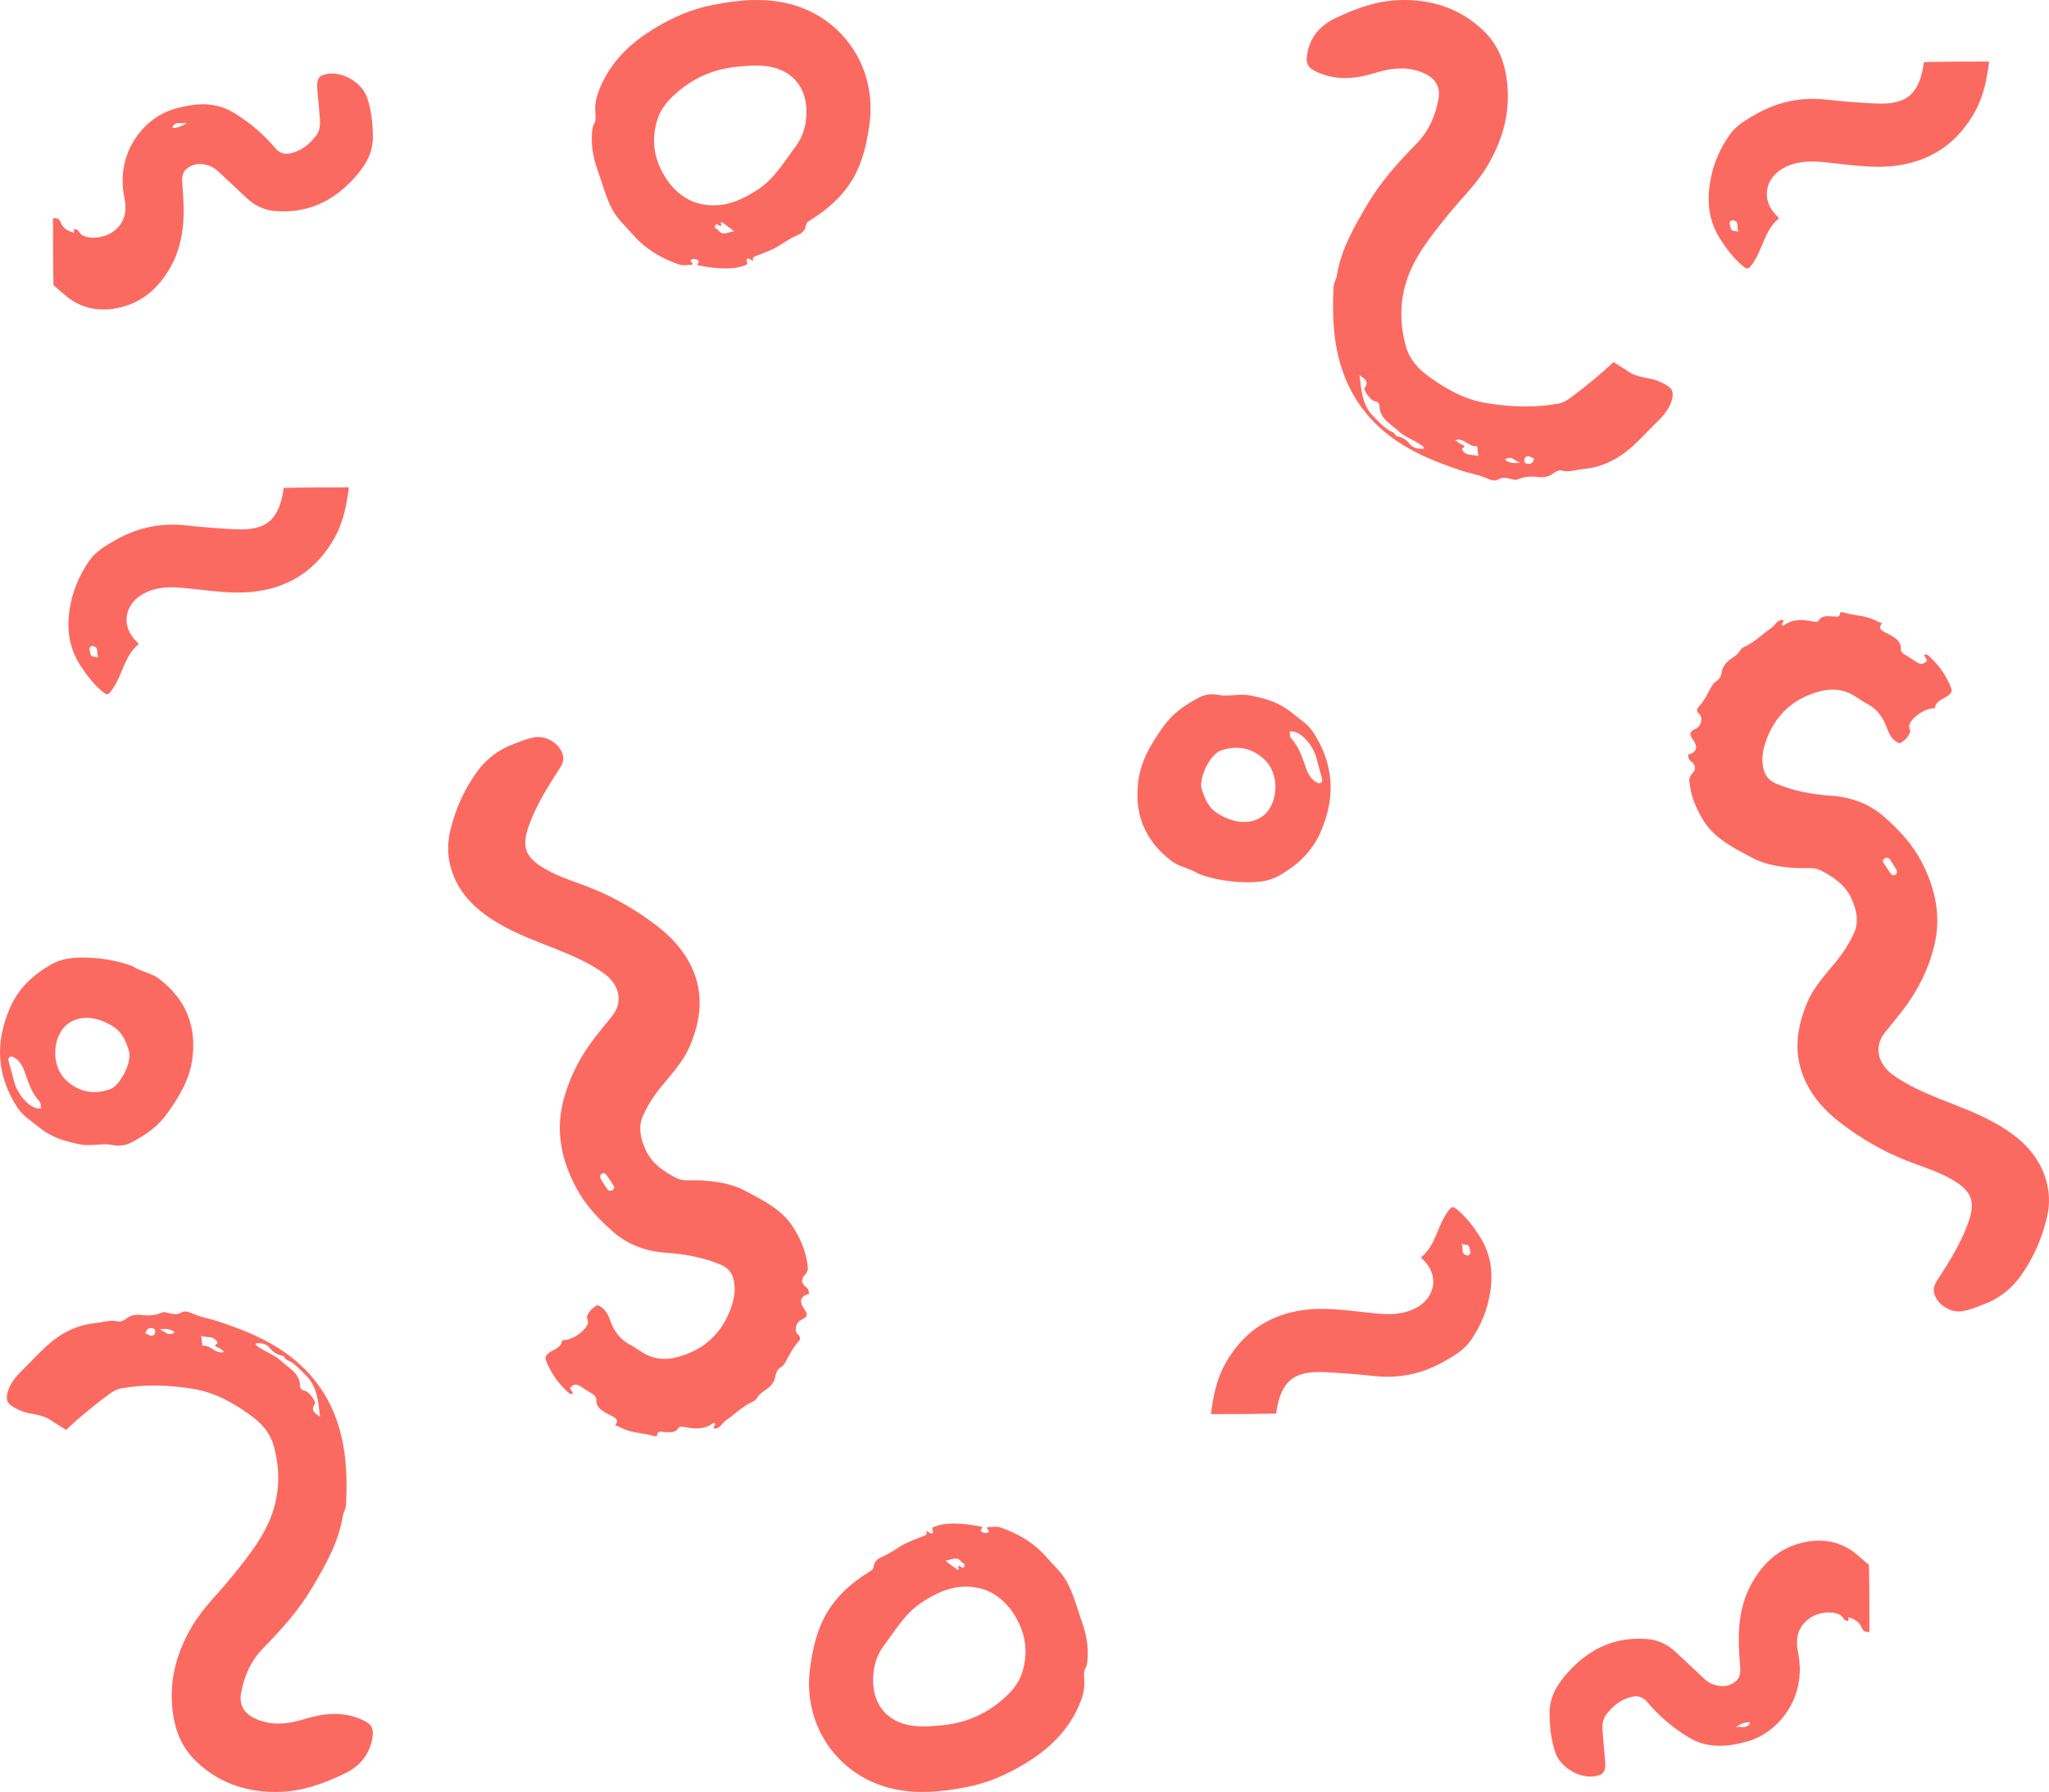
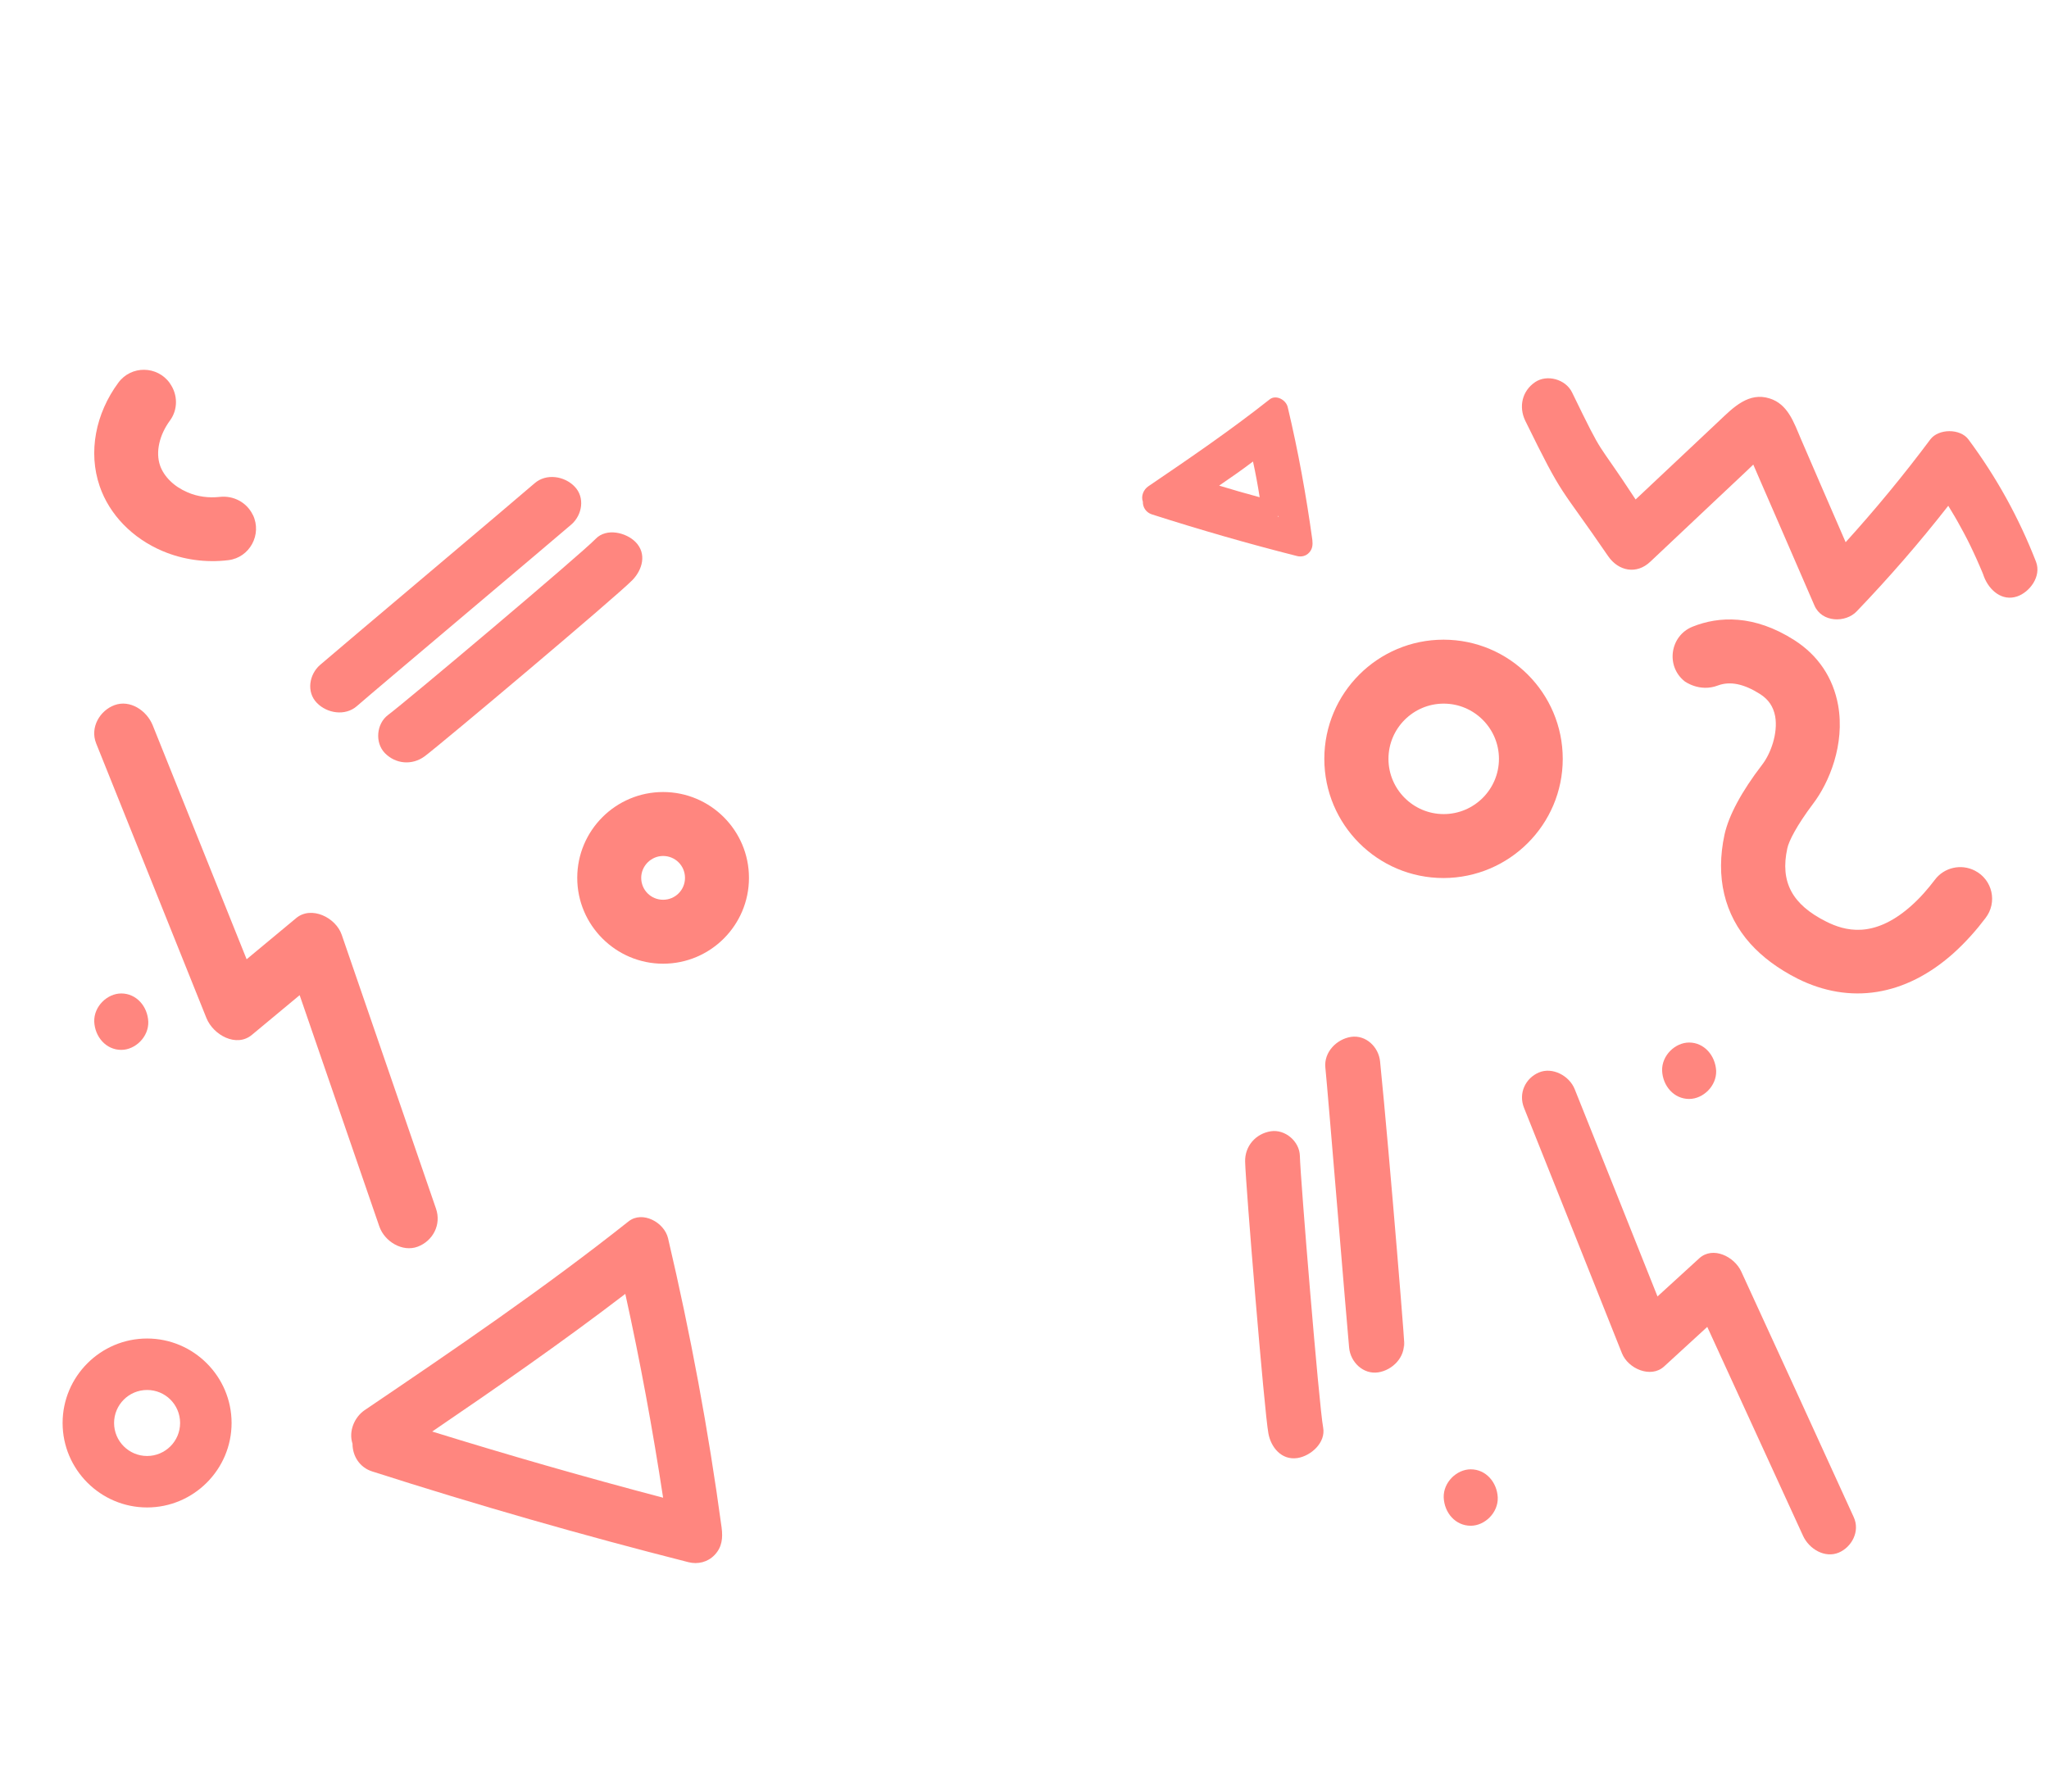
- <svg xmlns="http://www.w3.org/2000/svg" width="1198" height="1048" viewBox="0 0 1198 1048" fill="none">
-   <path d="M31 127.656C33.121 127.37 34.658 127.76 35.621 130.289C36.826 133.453 39.785 135.201 43.171 136.069C43.931 135.545 42.481 134.567 43.628 133.938C45.89 133.989 46.362 136.583 48.099 137.538C53.105 140.291 61.307 138.927 66.002 135.566C73.24 130.386 74.27 123.32 72.71 115.61C67.286 88.808 84.536 68.436 102.647 63.482C113.802 60.431 125.339 59.108 136.623 65.918C145.931 71.535 153.9 78.294 160.796 86.473C163.839 90.082 167.039 90.586 171.294 89.3C176.933 87.597 181.086 84.092 184.628 79.601C188.272 74.981 186.859 69.664 186.603 64.554C186.37 59.911 185.647 55.291 185.436 50.648C185.212 45.707 186.793 43.979 191.576 43.203C200.74 41.717 211.987 48.586 214.826 57.552C217.2 65.046 218.049 72.826 217.998 80.633C217.935 90.267 212.929 97.771 206.716 104.568C194.267 118.187 179.019 125.027 160.467 123.404C154.173 122.853 148.724 119.992 144.086 115.73C138.658 110.742 133.395 105.573 127.976 100.575C126.589 99.296 125.014 98.052 123.3 97.335C118.679 95.402 113.983 95.126 109.702 98.279C105.758 101.184 106.41 105.408 106.755 109.553C108.074 125.411 107.927 141.107 100.05 155.573C92.401 169.62 80.946 178.873 64.903 180.741C55.402 181.847 46.259 179.436 38.594 173.087C36.185 171.091 33.879 168.968 31.263 166.822C31 153.841 31 140.941 31 127.656ZM101.866 72.897C101.483 73.389 100.667 73.636 101.063 74.887C104.177 74.658 106.96 73.718 109.324 71.623C107.078 72.946 104.275 70.861 101.866 72.897Z" fill="#FB6A61" />
-   <path d="M204 285C202.705 295.092 200.816 305.133 195.776 314.22C185.801 332.207 170.782 342.877 150.304 345.808C138.141 347.549 126.157 345.838 114.127 344.56C104.417 343.528 94.859 342.046 85.288 346.486C72.78 352.288 70.059 366.163 80.186 375.514C80.474 375.78 80.678 376.136 81.124 376.713C72.672 383.476 71.723 394.597 65.853 402.933C63.24 406.643 62.696 406.96 59.334 404.03C54.392 399.723 50.505 394.641 46.93 389.061C40.493 379.014 38.964 368.525 40.616 356.931C42.121 346.37 46.017 337.001 51.938 328.294C55.922 322.437 61.868 319.046 67.765 315.706C80.575 308.453 94.315 305.629 109.04 307.286C118.493 308.35 127.999 309.054 137.501 309.527C155.87 310.44 163.295 304.054 165.891 285.325C178.523 285 191.07 285 204 285ZM53.905 377.727C51.192 378.602 52.601 380.547 52.828 382.114C53.205 384.717 55.362 383.753 57.467 384.563C55.98 381.955 58.505 378.543 53.905 377.727Z" fill="#FB6A61" />
-   <path d="M1163 36C1161.71 46.092 1159.82 56.133 1154.78 65.22C1144.8 83.207 1129.78 93.877 1109.3 96.808C1097.14 98.549 1085.16 96.838 1073.13 95.56C1063.42 94.528 1053.86 93.046 1044.29 97.486C1031.78 103.288 1029.06 117.163 1039.19 126.514C1039.47 126.78 1039.68 127.136 1040.12 127.713C1031.67 134.476 1030.72 145.597 1024.85 153.933C1022.24 157.643 1021.7 157.96 1018.33 155.03C1013.39 150.723 1009.51 145.641 1005.93 140.061C999.494 130.014 997.964 119.525 999.616 107.931C1001.12 97.37 1005.02 88.001 1010.94 79.294C1014.92 73.437 1020.87 70.046 1026.77 66.707C1039.57 59.453 1053.32 56.629 1068.04 58.286C1077.49 59.35 1087 60.054 1096.5 60.527C1114.87 61.44 1122.3 55.054 1124.89 36.325C1137.52 36 1150.07 36 1163 36ZM1012.91 128.727C1010.19 129.602 1011.6 131.547 1011.83 133.114C1012.2 135.717 1014.36 134.753 1016.47 135.563C1014.98 132.955 1017.51 129.543 1012.91 128.727Z" fill="#FB6A61" />
-   <path d="M297.023 436.467C302.35 434.326 307.314 432.137 312.731 431.172C319.443 429.977 327.636 435.171 329.158 441.789C329.903 445.028 328.437 447.563 326.758 450.152C319.924 460.689 313.283 471.345 309.085 483.29C304.735 495.669 307.388 501.626 318.823 508.239C327.297 513.14 336.608 515.754 345.556 519.331C359.437 524.881 372.131 532.3 383.981 541.37C392.449 547.851 399.537 555.531 404.14 565.073C411.711 580.769 409.884 596.514 403.185 612.097C399.335 621.052 392.736 628.015 386.714 635.366C382.433 640.592 378.842 646.148 376.053 652.26C372.876 659.223 374.596 666.032 377.461 672.423C381.087 680.513 388.241 685.313 395.834 689.129C399.308 690.875 403.633 690.119 407.476 690.257C417.352 690.611 427.066 691.834 435.733 696.437C446.18 701.984 457.234 707.385 463.816 717.783C468.34 724.929 471.654 732.953 472.333 741.662C472.446 743.116 471.662 744.493 470.555 745.65C468.194 748.119 468.537 750.645 471.133 752.593C472.708 753.775 472.969 755.101 473 756.741C468.072 757.817 467.037 761.057 470.066 765.303C472.583 768.83 472.251 770.189 468.457 771.878C465.387 773.245 464.06 778.184 466.52 780.453C468.463 782.245 467.871 783.496 466.584 784.904C463.69 788.069 461.839 791.886 459.809 795.58C459.003 797.048 458.192 798.561 456.818 799.387C454.596 800.72 453.661 802.747 453.306 805.041C452.704 808.932 450.041 811.261 447.135 813.221C445.513 814.314 443.996 815.317 443.013 817.02C442.315 818.229 441.39 819.169 440.078 819.756C434.127 822.419 429.564 827.143 424.289 830.798C422.119 832.302 421.129 835.556 417.683 835.45C416.284 834.205 418.859 833.789 417.946 832.268C417.877 832.168 417.26 832.057 416.833 832.371C411.51 836.287 405.636 835.651 399.705 834.49C398.563 834.266 397.208 834.177 396.658 835.086C394.659 838.386 391.604 837.469 388.688 837.531C386.985 837.567 384.413 836.195 384.125 839.625C384.112 839.79 383.085 840.107 382.66 839.964C376.464 837.885 369.653 838.292 363.7 835.24C362.506 834.628 361.239 834.159 359.577 833.438C361.858 831.107 360.497 829.736 358.635 828.628C357.117 827.724 355.45 827.067 353.946 826.144C351.139 824.422 348.486 822.532 348.661 818.664C348.741 816.912 347.62 815.966 346.284 815.141C343.967 813.71 341.635 812.297 339.382 810.77C337.051 809.189 335.091 809.417 333.198 811.825C333.805 812.786 334.432 813.777 335.086 814.811C333.439 815.898 332.59 814.651 331.796 813.927C326.272 808.896 322.092 802.897 319.342 795.941C318.529 793.884 318.868 792.763 321.115 791.101C323.909 789.034 328.303 788.188 328.732 783.751C334.055 784.137 341.881 778.766 343.597 774.276C344.322 772.382 342.567 771.02 343.423 769.204C344.715 766.461 346.745 764.641 349.26 763.266C353.544 764.831 355.252 768.116 356.742 772.206C358.888 778.097 362.385 783.34 368.291 786.385C372.158 788.378 375.473 791.27 379.564 792.951C387.986 796.41 396.283 794.167 403.695 790.984C415.383 785.964 423.337 776.577 427.563 764.401C429.508 758.797 430.37 753.007 428.567 747.158C427.459 743.564 424.991 741.141 421.539 739.693C411.262 735.383 400.579 733.406 389.43 732.644C377.894 731.856 367.154 728.072 358.187 720.165C349.737 712.713 342.132 704.556 336.823 694.564C328.51 678.92 324.814 662.231 329.097 644.825C332.499 630.994 338.887 618.258 347.697 606.908C350.952 602.714 354.298 598.588 357.674 594.489C365.078 585.502 361.547 575.342 353.227 569.365C344.982 563.442 335.8 559.336 326.413 555.567C314.909 550.948 303.167 546.774 292.392 540.563C279.602 533.19 268.817 523.81 264.075 509.086C261.633 501.505 261.356 493.824 263.192 486.094C266.155 473.614 271.166 462.029 278.697 451.61C283.419 445.078 289.399 440 297.023 436.467ZM354.142 694.1C355.113 695.68 356.342 697.297 358.277 695.865C360.2 694.442 358.362 692.984 357.622 691.701C356.751 690.191 355.716 688.773 354.714 687.341C354.055 686.398 353.165 685.654 352.004 686.336C350.769 687.06 350.604 688.243 351.309 689.479C352.105 690.876 352.951 692.245 354.142 694.1Z" fill="#FB6A61" />
-   <path d="M77.234 564.955C82.415 568.307 88.447 568.903 93.239 572.601C108.528 584.396 114.947 599.702 112.49 618.986C110.922 631.285 104.906 641.147 97.865 651.045C92.25 658.937 85.084 663.812 77.011 668.046C73.535 669.869 69.811 670.446 65.925 669.652C59.729 668.387 53.51 670.493 47.249 669.323C38.198 667.63 29.73 665.115 22.405 658.95C18.258 655.461 13.508 652.732 10.42 648.066C-1.962 629.359 -3.087 609.835 5.864 589.361C10.938 577.757 19.66 569.813 30.241 563.852C36.353 560.408 43.24 559.833 50.344 560.036C59.516 560.298 68.349 561.687 77.234 564.955ZM75.678 615.607C73.836 609.428 71.736 603.67 65.644 600.008C57.368 595.034 47.529 592.929 39.542 598.877C31.039 605.21 28.616 623.53 39.868 632.855C47.443 639.133 55.877 640.136 64.699 636.863C69.256 635.173 76.322 624.05 75.678 615.607ZM7.914 631.119C9.779 640.308 18.131 649.322 23.943 648.194C23.882 646.717 23.974 645.072 22.923 643.949C19.247 640.023 17.367 635.199 15.613 630.231C14.052 625.806 12.86 621.094 8.296 618.477C7.338 617.927 6.607 617.67 5.729 618.208C4.742 618.815 4.827 619.803 5.092 620.772C5.984 624.03 6.889 627.285 7.914 631.119Z" fill="#FB6A61" />
-   <path d="M30.981 831.457C26.662 828.055 21.764 827.431 16.816 826.451C13.073 825.71 9.283 823.95 6.177 821.726C4.24 820.339 3.44 817.987 4.418 814.398C6.465 806.883 11.883 802.592 16.8 797.586C23.198 791.072 29.317 784.257 37.412 779.675C43.228 776.383 49.418 774.334 56.1 773.731C60.375 773.345 64.479 771.612 68.975 772.793C70.664 773.237 72.613 772.111 74.225 770.9C76.624 769.098 79.579 768.642 82.423 769.008C86.703 769.559 90.793 769.374 94.742 767.592C95.858 767.089 96.831 767.516 97.907 767.728C100.627 768.262 103.205 769.355 106.135 767.537C108.1 766.317 110.883 767.434 112.868 768.328C117.364 770.351 122.194 771.033 126.774 772.527C145.795 778.735 164.179 786.447 178.503 801.008C191.772 814.497 198.898 831.148 201.409 849.713C202.772 859.788 202.847 869.964 202.306 880.134C202.178 882.522 200.784 884.494 200.428 886.713C197.992 901.873 190.573 914.758 182.933 927.81C175.034 941.305 164.888 952.683 154.066 963.694C146.751 971.136 142.66 980.264 140.898 990.43C139.817 996.663 142.481 1001.63 148.151 1004.54C157.853 1009.53 167.909 1008.44 177.712 1005.43C189.031 1001.96 199.982 1000.69 211.281 1005.56C217.299 1008.15 218.874 1010.61 217.577 1017.18C215.669 1026.85 209.839 1033.26 201.264 1037.36C189.483 1042.99 177.203 1047.48 164.041 1047.94C145.095 1048.62 128.026 1043.1 114.288 1029.69C105.806 1021.42 101.922 1010.86 100.759 999.057C99.006 981.248 103.682 965.273 112.856 950.159C119.226 939.666 128.175 931.369 135.741 921.908C145.361 909.878 155.293 897.858 159.896 882.861C163.588 870.832 163.485 858.55 160.228 846.216C157.987 837.728 152.769 832.177 145.837 827.219C135.7 819.968 125.016 814.18 112.637 812.207C98.695 809.985 84.648 809.407 70.677 811.99C67.365 812.602 64.543 814.762 61.798 816.844C53.775 822.93 45.966 829.267 38.594 836.267C35.952 834.546 33.616 833.023 30.981 831.457ZM165.617 792.975C162.227 792.509 159.726 790.802 157.531 788.139C155.549 785.733 152.541 785.294 149.44 785.607C149.517 787.006 150.537 787.304 151.279 787.835C155.388 790.776 160.457 792.265 164.151 795.748C168.753 800.084 175.412 802.965 175.474 810.815C175.483 812.03 176.487 813.095 178.224 813.324C180.43 813.615 185.044 819.743 184.064 821.176C181.119 825.488 184.817 826.672 187.114 828.621C186.084 819.957 185.699 811.12 178.866 804.373C175.381 800.933 172.272 797.104 167.528 795.19C166.886 794.931 166.528 793.976 165.617 792.975ZM128.53 788.602C127.619 788.051 126.404 787.987 125.807 786.921C125.601 785.915 127.761 786.352 126.973 784.85C124.978 781.045 121.193 782.506 117.636 781.244C117.894 783.4 118.089 785.033 118.333 787.075C123.152 786.187 125.586 792.119 131.129 790.67C130.12 789.829 129.537 789.342 128.53 788.602ZM90.255 780.557C90.996 778.91 91.34 777.201 89.015 776.768C86.9 776.373 85.504 777.47 85.026 779.894C86.851 780.201 88.014 782.129 90.255 780.557ZM98.396 780.115C99.721 780.244 101.012 780.25 102.128 779.143C99.201 776.858 96.059 776.857 92.752 777.664C94.882 777.538 96.126 779.299 98.396 780.115Z" fill="#FB6A61" />
-   <path d="M416.738 2.87C432.102 -0.091 447.105 -1.551 462.232 2.434C493.523 10.678 512.882 40.383 508.343 72.763C506.785 83.879 504.447 94.611 498.783 104.338C492.728 114.738 484.001 122.452 473.877 128.663C472.576 129.462 471.445 130.022 471.135 132.129C470.765 134.648 469.018 136.46 466.054 137.634C461.444 139.46 457.434 142.771 452.994 145.113C449.764 146.816 446.249 147.965 442.865 149.371C441.448 149.96 439.527 150.107 440.407 152.586C438.894 152.341 438.245 150.736 436.699 151.343C436.039 152.393 437.486 153.613 436.581 154.75C430.039 157.615 421.61 157.743 407.931 155.139C407.14 154.18 409.718 153.168 407.919 152.128C406.482 151.298 405.179 150.942 403.827 152.254C403.404 153.358 405.44 153.39 404.729 154.857C402.257 154.756 399.711 155.616 397.009 154.685C386.615 151.102 377.406 145.695 370.102 137.281C366.113 132.685 361.382 128.496 358.439 123.286C354.332 116.017 352.353 107.677 349.52 99.772C347.008 92.761 345.566 85.647 346.117 78.157C346.257 76.25 346.241 74.478 347.273 72.665C348.852 69.888 347.988 66.795 347.987 63.736C347.986 57.719 350.292 51.943 353.05 46.584C359.702 33.66 370.076 24.291 382.21 16.878C392.828 10.392 404.103 5.335 416.738 2.87ZM391.213 106.959C397.15 114.358 404.204 119.088 414.148 119.947C425.239 120.905 434.258 116.587 442.962 110.949C452.685 104.65 458.468 94.624 465.234 85.578C468.627 81.042 470.521 76.04 471.227 70.2C473.426 51.999 463.417 39.451 445.262 38.432C440.238 38.15 435.275 38.582 430.27 39.111C415.423 40.679 402.767 46.91 392.282 57.371C388.612 61.032 385.613 65.456 384.074 70.815C380.297 83.971 383.039 95.676 391.213 106.959ZM422.284 130.034C420.137 129.946 422.628 131.67 421.491 132.003C420.366 133.082 419.45 129.576 418.222 131.808C417.212 133.641 419.242 133.695 419.853 134.54C422.54 138.261 425.653 135.663 429.289 135.244C426.73 133.316 424.698 131.785 422.284 130.034Z" fill="#FB6A61" />
-   <path d="M1093 954.344C1090.88 954.63 1089.34 954.24 1088.38 951.711C1087.17 948.547 1084.22 946.799 1080.83 945.931C1080.07 946.455 1081.52 947.433 1080.37 948.062C1078.11 948.011 1077.64 945.417 1075.9 944.462C1070.9 941.709 1062.69 943.073 1058 946.434C1050.76 951.614 1049.73 958.68 1051.29 966.39C1056.71 993.192 1039.46 1013.56 1021.35 1018.52C1010.2 1021.57 998.661 1022.89 987.377 1016.08C978.069 1010.47 970.1 1003.71 963.204 995.527C960.161 991.918 956.961 991.414 952.705 992.7C947.067 994.403 942.914 997.908 939.372 1002.4C935.728 1007.02 937.141 1012.34 937.397 1017.45C937.63 1022.09 938.352 1026.71 938.564 1031.35C938.788 1036.29 937.207 1038.02 932.424 1038.8C923.26 1040.28 912.013 1033.41 909.174 1024.45C906.8 1016.95 905.951 1009.17 906.002 1001.37C906.065 991.733 911.071 984.229 917.284 977.432C929.733 963.814 944.981 956.973 963.533 958.596C969.827 959.147 975.276 962.008 979.914 966.27C985.342 971.258 990.605 976.427 996.024 981.425C997.411 982.705 998.986 983.948 1000.7 984.665C1005.32 986.598 1010.02 986.874 1014.3 983.721C1018.24 980.816 1017.59 976.592 1017.25 972.447C1015.93 956.589 1016.07 940.893 1023.95 926.427C1031.6 912.38 1043.05 903.127 1059.1 901.259C1068.6 900.153 1077.74 902.564 1085.41 908.913C1087.82 910.909 1090.12 913.032 1092.74 915.178C1093 928.159 1093 941.059 1093 954.344ZM1022.13 1009.1C1022.52 1008.61 1023.33 1008.36 1022.94 1007.11C1019.82 1007.34 1017.04 1008.28 1014.68 1010.38C1016.92 1009.05 1019.72 1011.14 1022.13 1009.1Z" fill="#FB6A61" />
-   <path d="M708 827C709.295 816.908 711.184 806.867 716.224 797.78C726.199 779.793 741.218 769.123 761.696 766.192C773.859 764.451 785.843 766.162 797.873 767.44C807.583 768.472 817.141 769.954 826.712 765.514C839.22 759.712 841.941 745.837 831.814 736.486C831.526 736.22 831.322 735.864 830.876 735.287C839.328 728.524 840.277 717.403 846.147 709.067C848.76 705.357 849.304 705.04 852.666 707.97C857.607 712.277 861.495 717.359 865.07 722.939C871.506 732.986 873.036 743.475 871.384 755.069C869.879 765.63 865.983 774.999 860.061 783.706C856.078 789.563 850.132 792.954 844.235 796.294C831.425 803.547 817.685 806.371 802.96 804.714C793.507 803.65 784.001 802.946 774.499 802.473C756.13 801.56 748.705 807.946 746.109 826.675C733.477 827 720.93 827 708 827ZM858.095 734.273C860.808 733.398 859.398 731.453 859.172 729.886C858.795 727.283 856.638 728.247 854.533 727.437C856.02 730.045 853.495 733.457 858.095 734.273Z" fill="#FB6A61" />
-   <path d="M1162.98 761.533C1157.65 763.674 1152.69 765.863 1147.27 766.828C1140.56 768.023 1132.36 762.829 1130.84 756.211C1130.1 752.972 1131.56 750.437 1133.24 747.848C1140.08 737.311 1146.72 726.655 1150.91 714.71C1155.26 702.331 1152.61 696.374 1141.18 689.761C1132.7 684.86 1123.39 682.246 1114.44 678.669C1100.56 673.119 1087.87 665.7 1076.02 656.63C1067.55 650.149 1060.46 642.469 1055.86 632.927C1048.29 617.231 1050.12 601.486 1056.82 585.903C1060.66 576.948 1067.26 569.985 1073.29 562.634C1077.57 557.408 1081.16 551.852 1083.95 545.74C1087.12 538.777 1085.4 531.968 1082.54 525.577C1078.91 517.487 1071.76 512.687 1064.17 508.871C1060.69 507.125 1056.37 507.881 1052.52 507.743C1042.65 507.389 1032.93 506.166 1024.27 501.563C1013.82 496.016 1002.77 490.615 996.184 480.217C991.66 473.071 988.346 465.047 987.667 456.338C987.554 454.884 988.337 453.507 989.444 452.35C991.806 449.881 991.463 447.355 988.867 445.407C987.292 444.225 987.03 442.899 987 441.259C991.928 440.183 992.963 436.943 989.934 432.697C987.417 429.17 987.749 427.811 991.543 426.122C994.613 424.755 995.94 419.816 993.48 417.547C991.537 415.755 992.129 414.504 993.416 413.096C996.31 409.931 998.161 406.114 1000.19 402.42C1001 400.952 1001.81 399.439 1003.18 398.613C1005.4 397.28 1006.34 395.253 1006.69 392.959C1007.3 389.068 1009.96 386.739 1012.87 384.779C1014.49 383.686 1016 382.683 1016.99 380.98C1017.69 379.771 1018.61 378.831 1019.92 378.244C1025.87 375.581 1030.44 370.857 1035.71 367.202C1037.88 365.698 1038.87 362.444 1042.32 362.55C1043.72 363.795 1041.14 364.211 1042.05 365.732C1042.12 365.832 1042.74 365.943 1043.17 365.629C1048.49 361.713 1054.36 362.349 1060.29 363.51C1061.44 363.734 1062.79 363.823 1063.34 362.914C1065.34 359.614 1068.4 360.531 1071.31 360.469C1073.01 360.433 1075.59 361.805 1075.87 358.375C1075.89 358.21 1076.92 357.893 1077.34 358.036C1083.54 360.115 1090.35 359.708 1096.3 362.76C1097.49 363.372 1098.76 363.841 1100.42 364.562C1098.14 366.893 1099.5 368.264 1101.37 369.372C1102.88 370.276 1104.55 370.933 1106.05 371.856C1108.86 373.578 1111.51 375.468 1111.34 379.336C1111.26 381.088 1112.38 382.034 1113.72 382.859C1116.03 384.29 1118.36 385.703 1120.62 387.23C1122.95 388.811 1124.91 388.583 1126.8 386.175C1126.19 385.214 1125.57 384.223 1124.91 383.189C1126.56 382.102 1127.41 383.349 1128.2 384.073C1133.73 389.104 1137.91 395.103 1140.66 402.059C1141.47 404.116 1141.13 405.237 1138.88 406.899C1136.09 408.966 1131.7 409.812 1131.27 414.249C1125.95 413.863 1118.12 419.234 1116.4 423.724C1115.68 425.618 1117.43 426.98 1116.58 428.796C1115.28 431.539 1113.26 433.359 1110.74 434.734C1106.46 433.169 1104.75 429.884 1103.26 425.794C1101.11 419.903 1097.62 414.66 1091.71 411.615C1087.84 409.622 1084.53 406.73 1080.44 405.049C1072.01 401.59 1063.72 403.833 1056.3 407.016C1044.62 412.036 1036.66 421.423 1032.44 433.599C1030.49 439.203 1029.63 444.993 1031.43 450.842C1032.54 454.436 1035.01 456.859 1038.46 458.307C1048.74 462.617 1059.42 464.594 1070.57 465.356C1082.11 466.144 1092.85 469.928 1101.81 477.835C1110.26 485.287 1117.87 493.444 1123.18 503.436C1131.49 519.08 1135.19 535.769 1130.9 553.175C1127.5 567.006 1121.11 579.742 1112.3 591.092C1109.05 595.286 1105.7 599.412 1102.33 603.511C1094.92 612.498 1098.45 622.658 1106.77 628.635C1115.02 634.558 1124.2 638.664 1133.59 642.433C1145.09 647.052 1156.83 651.226 1167.61 657.437C1180.4 664.81 1191.18 674.19 1195.92 688.914C1198.37 696.495 1198.64 704.176 1196.81 711.906C1193.84 724.386 1188.83 735.971 1181.3 746.39C1176.58 752.922 1170.6 758 1162.98 761.533ZM1105.86 503.9C1104.89 502.32 1103.66 500.703 1101.72 502.135C1099.8 503.558 1101.64 505.016 1102.38 506.299C1103.25 507.809 1104.28 509.227 1105.29 510.659C1105.95 511.602 1106.83 512.346 1108 511.664C1109.23 510.94 1109.4 509.757 1108.69 508.521C1107.89 507.124 1107.05 505.755 1105.86 503.9Z" fill="#FB6A61" />
-   <path d="M700.766 511.045C695.585 507.693 689.553 507.097 684.761 503.399C669.472 491.605 663.053 476.298 665.51 457.014C667.077 444.715 673.094 434.853 680.135 424.955C685.75 417.063 692.916 412.188 700.989 407.954C704.465 406.131 708.189 405.554 712.074 406.348C718.271 407.613 724.49 405.507 730.751 406.677C739.802 408.37 748.27 410.885 755.595 417.05C759.742 420.539 764.492 423.268 767.58 427.934C779.962 446.641 781.087 466.165 772.136 486.639C767.062 498.243 758.34 506.187 747.759 512.148C741.647 515.592 734.76 516.167 727.656 515.964C718.483 515.702 709.651 514.313 700.766 511.045ZM702.322 460.393C704.164 466.572 706.264 472.33 712.356 475.992C720.632 480.966 730.471 483.071 738.458 477.123C746.961 470.79 749.384 452.47 738.132 443.145C730.557 436.867 722.123 435.864 713.301 439.137C708.744 440.827 701.678 451.95 702.322 460.393ZM770.086 444.881C768.221 435.692 759.869 426.678 754.057 427.806C754.118 429.283 754.026 430.928 755.077 432.051C758.753 435.977 760.633 440.801 762.387 445.769C763.948 450.194 765.14 454.906 769.704 457.523C770.662 458.073 771.393 458.33 772.271 457.792C773.258 457.185 773.173 456.197 772.908 455.228C772.016 451.97 771.111 448.715 770.086 444.881Z" fill="#FB6A61" />
-   <path d="M951.019 216.543C955.338 219.945 960.236 220.569 965.184 221.549C968.927 222.29 972.717 224.05 975.823 226.274C977.76 227.661 978.56 230.013 977.582 233.602C975.535 241.117 970.117 245.408 965.2 250.414C958.802 256.928 952.682 263.743 944.588 268.325C938.772 271.617 932.582 273.666 925.9 274.269C921.625 274.655 917.521 276.388 913.024 275.207C911.336 274.763 909.387 275.889 907.775 277.1C905.376 278.902 902.42 279.358 899.577 278.992C895.297 278.441 891.207 278.626 887.258 280.408C886.142 280.911 885.169 280.484 884.093 280.272C881.373 279.738 878.795 278.645 875.865 280.463C873.9 281.683 871.117 280.566 869.132 279.672C864.636 277.649 859.806 276.967 855.226 275.473C836.205 269.265 817.821 261.553 803.497 246.992C790.228 233.503 783.102 216.852 780.591 198.287C779.228 188.212 779.153 178.036 779.694 167.866C779.821 165.478 781.216 163.506 781.572 161.287C784.008 146.127 791.427 133.242 799.067 120.19C806.966 106.695 817.112 95.317 827.934 84.306C835.249 76.864 839.34 67.736 841.102 57.57C842.183 51.337 839.519 46.37 833.848 43.456C824.147 38.471 814.091 39.561 804.288 42.568C792.969 46.039 782.018 47.313 770.719 42.442C764.701 39.847 763.125 37.393 764.423 30.817C766.331 21.148 772.161 14.739 780.736 10.641C792.517 5.01 804.797 0.525 817.959 0.055C836.905 -0.621 853.974 4.899 867.712 18.307C876.194 26.585 880.078 37.136 881.241 48.943C882.994 66.752 878.318 82.727 869.144 97.841C862.774 108.334 853.825 116.631 846.259 126.092C836.639 138.122 826.707 150.142 822.104 165.139C818.412 177.168 818.515 189.45 821.772 201.784C824.013 210.272 829.231 215.823 836.163 220.781C846.3 228.032 856.984 233.82 869.363 235.793C883.305 238.015 897.352 238.593 911.323 236.01C914.635 235.398 917.457 233.238 920.202 231.156C928.225 225.07 936.034 218.733 943.405 211.733C946.048 213.454 948.384 214.977 951.019 216.543ZM816.383 255.025C819.773 255.491 822.274 257.198 824.469 259.862C826.451 262.267 829.459 262.706 832.56 262.393C832.483 260.994 831.463 260.696 830.721 260.165C826.612 257.224 821.543 255.735 817.849 252.252C813.247 247.916 806.588 245.035 806.526 237.186C806.517 235.97 805.513 234.905 803.776 234.676C801.57 234.385 796.956 228.257 797.936 226.824C800.881 222.512 797.183 221.328 794.886 219.379C795.916 228.043 796.301 236.881 803.134 243.627C806.619 247.067 809.728 250.896 814.472 252.81C815.114 253.069 815.472 254.024 816.383 255.025ZM853.47 259.398C854.381 259.949 855.596 260.013 856.193 261.079C856.399 262.085 854.239 261.648 855.027 263.15C857.022 266.955 860.807 265.494 864.364 266.756C864.106 264.6 863.911 262.967 863.667 260.925C858.848 261.813 856.414 255.881 850.871 257.33C851.88 258.171 852.463 258.658 853.47 259.398ZM891.745 267.443C891.004 269.09 890.66 270.799 892.985 271.232C895.1 271.627 896.496 270.53 896.974 268.106C895.149 267.799 893.986 265.871 891.745 267.443ZM883.604 267.885C882.279 267.756 880.988 267.75 879.872 268.857C882.799 271.142 885.94 271.143 889.248 270.336C887.118 270.462 885.874 268.701 883.604 267.885Z" fill="#FB6A61" />
-   <path d="M565.262 1045.13C549.898 1048.09 534.895 1049.55 519.768 1045.57C488.477 1037.32 469.118 1007.62 473.657 975.237C475.216 964.121 477.554 953.389 483.217 943.662C489.272 933.262 497.999 925.548 508.123 919.337C509.424 918.538 510.555 917.978 510.865 915.871C511.235 913.352 512.982 911.54 515.946 910.366C520.556 908.54 524.566 905.229 529.007 902.887C532.236 901.184 535.751 900.035 539.135 898.629C540.553 898.04 542.473 897.893 541.593 895.414C543.107 895.659 543.755 897.264 545.301 896.657C545.961 895.607 544.514 894.387 545.419 893.25C551.961 890.385 560.39 890.257 574.069 892.861C574.86 893.82 572.282 894.832 574.081 895.872C575.518 896.702 576.822 897.058 578.173 895.746C578.596 894.642 576.561 894.61 577.271 893.143C579.743 893.244 582.289 892.384 584.991 893.315C595.385 896.898 604.594 902.305 611.898 910.719C615.887 915.315 620.618 919.504 623.561 924.714C627.668 931.983 629.647 940.323 632.48 948.228C634.992 955.239 636.434 962.353 635.884 969.843C635.743 971.75 635.759 973.522 634.728 975.335C633.148 978.112 634.012 981.205 634.013 984.264C634.014 990.281 631.708 996.057 628.95 1001.42C622.298 1014.34 611.924 1023.71 599.79 1031.12C589.172 1037.61 577.897 1042.67 565.262 1045.13ZM590.787 941.041C584.851 933.642 577.796 928.912 567.852 928.053C556.761 927.095 547.742 931.413 539.039 937.051C529.315 943.35 523.532 953.376 516.766 962.422C513.373 966.958 511.479 971.96 510.773 977.8C508.574 996.001 518.583 1008.55 536.738 1009.57C541.762 1009.85 546.725 1009.42 551.73 1008.89C566.578 1007.32 579.233 1001.09 589.718 990.629C593.389 986.968 596.387 982.544 597.926 977.185C601.703 964.029 598.961 952.324 590.787 941.041ZM559.716 917.966C561.863 918.054 559.372 916.33 560.51 915.997C561.634 914.918 562.55 918.424 563.779 916.192C564.788 914.359 562.758 914.305 562.148 913.46C559.46 909.739 556.347 912.337 552.711 912.756C555.27 914.684 557.302 916.215 559.716 917.966Z" fill="#FB6A61" />
+ <svg xmlns="http://www.w3.org/2000/svg" version="1.1" x="0px" y="0px" viewBox="0 0 1198 1048" style="enable-background:new 0 0 1198 1048;" xml:space="preserve">
+   <style type="text/css">
+ 	.st0{opacity:0.75;}
+ 	.st1{fill:#FF5E54;}
+ </style>
+   <g id="Layer_1">
+     <g class="st0">
+       <path class="st1" d="M390.6,724.2c-2.2-9.4-15-16.3-23.1-9.9c-49.7,39.4-102,75-154.3,110.4c-6,4.1-9.5,12.4-7.1,19.6    c0,7.4,4.3,13.9,11.4,16.2c61.1,19.6,122.8,37.3,185,53.1c5.5,1.4,11.3,0,15.3-4.2c4.4-4.6,4.9-10,4.1-16.1    C414.2,836.4,403.7,780,390.6,724.2z M252.7,837.2c38.2-26,76.2-52.4,112.9-80.5c8.7,39.4,16,79.2,22.1,119.2    C342.5,864,297.5,851.1,252.7,837.2z" />
+       <path class="st1" d="M673.4,300.8c28.1,9,56.5,17.2,85,24.4c2.5,0.6,5.2,0,7-2c2-2.1,2.2-4.6,1.9-7.4    c-3.6-26.1-8.3-52.1-14.4-77.7c-1-4.3-6.9-7.5-10.6-4.5c-22.9,18.1-46.9,34.5-70.9,50.8c-2.8,1.9-4.4,5.7-3.2,9    C668.1,296.7,670.1,299.7,673.4,300.8z M747.6,302.2c-0.2,0-0.3-0.1-0.5-0.1c0,0,0.1-0.1,0.1-0.1c0.1-0.1,0.2-0.2,0.3-0.4    C747.5,301.8,747.5,302,747.6,302.2z M712.8,284c6.7-4.6,13.4-9.2,19.8-14.1c1.5,6.9,2.8,13.9,3.9,20.9    C728.6,288.7,720.7,286.4,712.8,284z" />
+       <path class="st1" d="M225,440.4c6.3,6.5,16,7.3,23.3,1.9c10.5-7.9,112.4-93.7,121.5-103.1c5.8-6,8.5-15.4,1.8-22.2    c-5.5-5.6-17-8.4-23.3-1.9c-9.1,9.4-110.9,95.2-121.5,103.1C220.1,423.3,219.1,434.3,225,440.4z" />
+       <path class="st1" d="M185.3,411.1c5.9,6.1,16.5,7.8,23.3,1.9c11.1-9.7,114.3-96.6,125.5-106.3c6.3-5.5,8.1-15.8,1.8-22.2    c-5.9-6.1-16.5-7.8-23.3-1.9c-11.1,9.7-114.3,96.6-125.5,106.3C180.8,394.4,179,404.7,185.3,411.1z" />
+       <path class="st1" d="M919.1,229.4c-3.8-7.7-14.7-10.6-21.6-5.9c-7.5,5.1-9.7,14.3-5.7,22.6c22.9,46.7,19.2,36.4,48.4,79.1    c6.1,8.9,16.7,10.9,24.7,3.3c12.3-11.6,24.6-23.2,36.9-34.8c6.2-5.8,12.3-11.6,18.5-17.4c1.6-1.5,3.2-3,4.8-4.6    c1.5,3.5,3,6.9,4.5,10.4c3.6,8.2,7.1,16.4,10.7,24.6c6.9,15.8,13.7,31.7,20.6,47.5c4.3,9.9,18.2,10.2,24.7,3.3    c18.8-19.6,36.7-40.2,53.5-61.7c2.4,3.9,4.8,7.9,7,12c2.8,5,5.4,10.1,7.8,15.3c1.2,2.6,2.4,5.2,3.5,7.8c0.6,1.3,1.1,2.6,1.7,4    c0.2,0.5,0.4,0.9,0.4,1c0,0,0.1,0.3,0.5,1.4c3.1,8,10.6,14.5,19.4,11.5c7.3-2.5,14.3-11.7,11-20.3c-10.1-25.9-23.1-49.4-39.5-71.5    c-4.8-6.5-17.5-6.4-22.3,0c-15.6,20.9-32.1,40.9-49.5,60.1c-4.9-11.4-9.9-22.8-14.8-34.1l-11.4-26.4c-4.1-9.6-7.6-20.3-18.3-23.6    c-12.1-3.8-21,5.1-29.2,12.9c-6.8,6.4-13.7,12.9-20.5,19.3c-9.5,9-19.1,17.9-28.6,26.9C931.7,254.5,939,270.3,919.1,229.4z" />
+       <path class="st1" d="M147.3,605.2c9.3-7.7,18.6-15.5,27.9-23.2c15.5,45.1,31.1,90.2,46.6,135.3c3.1,8.9,13.6,15.1,22.4,11.8    c8.8-3.3,14-12.8,10.7-22.3c-18.4-53.4-36.7-106.7-55.1-160.1c-3.5-10.2-17.8-17.1-26.6-9.8c-9.7,8-19.3,16-29,24.1    c-18.3-45.6-36.6-91.2-54.9-136.8c-3.5-8.7-13.3-15.2-22.4-11.8c-8.4,3.1-14.4,12.9-10.7,22.3c21.5,53.6,43,107.1,64.5,160.7    C124.7,605.3,138.2,612.8,147.3,605.2z" />
+       <path class="st1" d="M760,676c-0.2-8.5-8.6-15.7-17-14.4c-8.9,1.4-15.3,8.8-15,17.9c0.3,13.2,11.2,145.9,13.6,158.8    c1.5,8.2,7.7,15.8,17,14.4c7.8-1.2,16.7-9,15-17.9C771.2,821.9,760.3,689.1,760,676z" />
+       <path class="st1" d="M806.9,620.8c-0.8-8.4-8.2-15.7-17-14.4c-8.4,1.3-15.9,8.9-15,17.9c1.5,14.7,12.5,149.2,13.9,163.9    c0.8,8.4,8.2,15.7,17,14.4c8.4-1.3,15.9-8.9,15-17.9C823.3,809.6,812.4,675,806.9,620.8z" />
+       <path class="st1" d="M1018.1,743.7c-4-8.8-16.6-15.1-24.6-7.8c-8.1,7.4-16.3,14.9-24.4,22.3c-16.1-40.4-32.2-80.8-48.4-121.2    c-3.2-8-13.1-13.1-20.9-9.8c-7.9,3.3-12.2,12.2-8.7,20.8c19.1,47.8,38.2,95.6,57.2,143.4c3.6,9.1,16.9,14.8,24.6,7.8    c8.4-7.7,16.9-15.5,25.3-23.2c18.7,40.7,37.3,81.5,56,122.2c3.6,7.8,12.8,13.2,20.9,9.8c7.5-3.2,12.6-12.4,8.7-20.8    C1062,839.4,1040.1,791.5,1018.1,743.7z" />
+       <path class="st1" d="M859.9,892.3c8.2,0,16.1-7.6,15.8-16.5c-0.4-8.9-6.9-16.5-15.8-16.5c-8.2,0-16.1,7.6-15.8,16.5    C844.5,884.8,851,892.3,859.9,892.3z" />
+       <path class="st1" d="M55.1,597.5c0.4,8.9,6.9,16.5,15.8,16.5c8.2,0,16.1-7.6,15.8-16.5c-0.4-8.9-6.9-16.5-15.8-16.5    C62.7,581,54.8,588.6,55.1,597.5z" />
+       <path class="st1" d="M987.6,609.7c-8.2,0-16.1,7.6-15.8,16.5c0.4,8.9,6.9,16.5,15.8,16.5c8.2,0,16.1-7.6,15.8-16.5    C1002.9,617.3,996.4,609.7,987.6,609.7z" />
+       <path class="st1" d="M1154.7,509.2L1154.7,509.2c-8.1-4.2-18.1-1.9-23.5,5.4c-3.8,5-8.6,10.7-14.5,15.8    c-21.6,18.8-38.3,13.9-48.9,8.6c-20-10-27.1-23.2-22.8-42.9c0.9-4.2,5.4-13.2,15.1-26.1c9.3-12.2,18.7-34.6,14.6-57.6    c-2.9-16-11.7-29.2-25.7-38.1c-23.4-14.9-44-14-59.4-7.8c-13.2,5.3-15.8,23-4.7,31.9c0,0,8.7,6.6,19.5,2.5    c7.2-2.7,15.3-0.9,24.5,4.9c5.1,3.2,7.9,7.4,9,13.1c1.7,9.8-2.5,21.7-7.6,28.3c-12.2,15.9-19.5,29.7-22,40.8    c-5.4,25-0.1,46.9,15.1,63.9c7.1,7.9,16.3,14.7,27.5,20.4c30.8,15.4,63.1,10.2,91-14.6c7.6-6.8,14-14.2,18.9-20.7    C1168,527.8,1165,514.5,1154.7,509.2z" />
+       <path class="st1" d="M86,782.8c-27.2,0-49.4,22.2-49.4,49.4c0,27.2,22.2,49.4,49.4,49.4s49.4-22.2,49.4-49.4    C135.4,805,113.2,782.8,86,782.8z M86,851.5c-10.6,0-19.3-8.6-19.3-19.3c0-10.6,8.6-19.3,19.3-19.3s19.3,8.6,19.3,19.3    C105.3,842.9,96.6,851.5,86,851.5z" />
+       <path class="st1" d="M913.7,443.8c0-38.4-31.2-69.7-69.7-69.7c-38.4,0-69.7,31.2-69.7,69.7s31.2,69.7,69.7,69.7    C882.5,513.4,913.7,482.2,913.7,443.8z M811.8,443.8c0-17.8,14.5-32.3,32.3-32.3c17.8,0,32.3,14.5,32.3,32.3s-14.5,32.3-32.3,32.3    C826.3,476.1,811.8,461.6,811.8,443.8z" />
+       <path class="st1" d="M387.7,563.6c27.7,0,50.2-22.5,50.2-50.2c0-27.7-22.5-50.2-50.2-50.2s-50.2,22.5-50.2,50.2    C337.5,541.1,360.1,563.6,387.7,563.6z M387.7,500.6c7.1,0,12.8,5.7,12.8,12.8c0,7.1-5.7,12.8-12.8,12.8    c-7.1,0-12.8-5.7-12.8-12.8C374.9,506.4,380.7,500.6,387.7,500.6z" />
+       <path class="st1" d="M58.3,284.4c5.7,16.6,19.1,30.4,36.8,37.9c12.1,5.1,25.4,6.9,38.4,5.3c12.5-1.5,19.8-15,14.4-26.4l-0.1-0.1    c-3.5-7.3-11.3-11.4-19.3-10.5c-6.5,0.7-13-0.1-18.9-2.7c-7.8-3.3-13.7-9.1-16-15.6c-2.8-8.1-0.3-18.1,5.8-26.4    c4.7-6.4,4.6-15.1,0-21.6l-0.1-0.2c-7.3-10.3-22.6-10.5-30.1-0.3C55.9,241.8,51.4,264.4,58.3,284.4z" />
+     </g>
+   </g>
+   <g id="Layer_2">
+ </g>
</svg>
